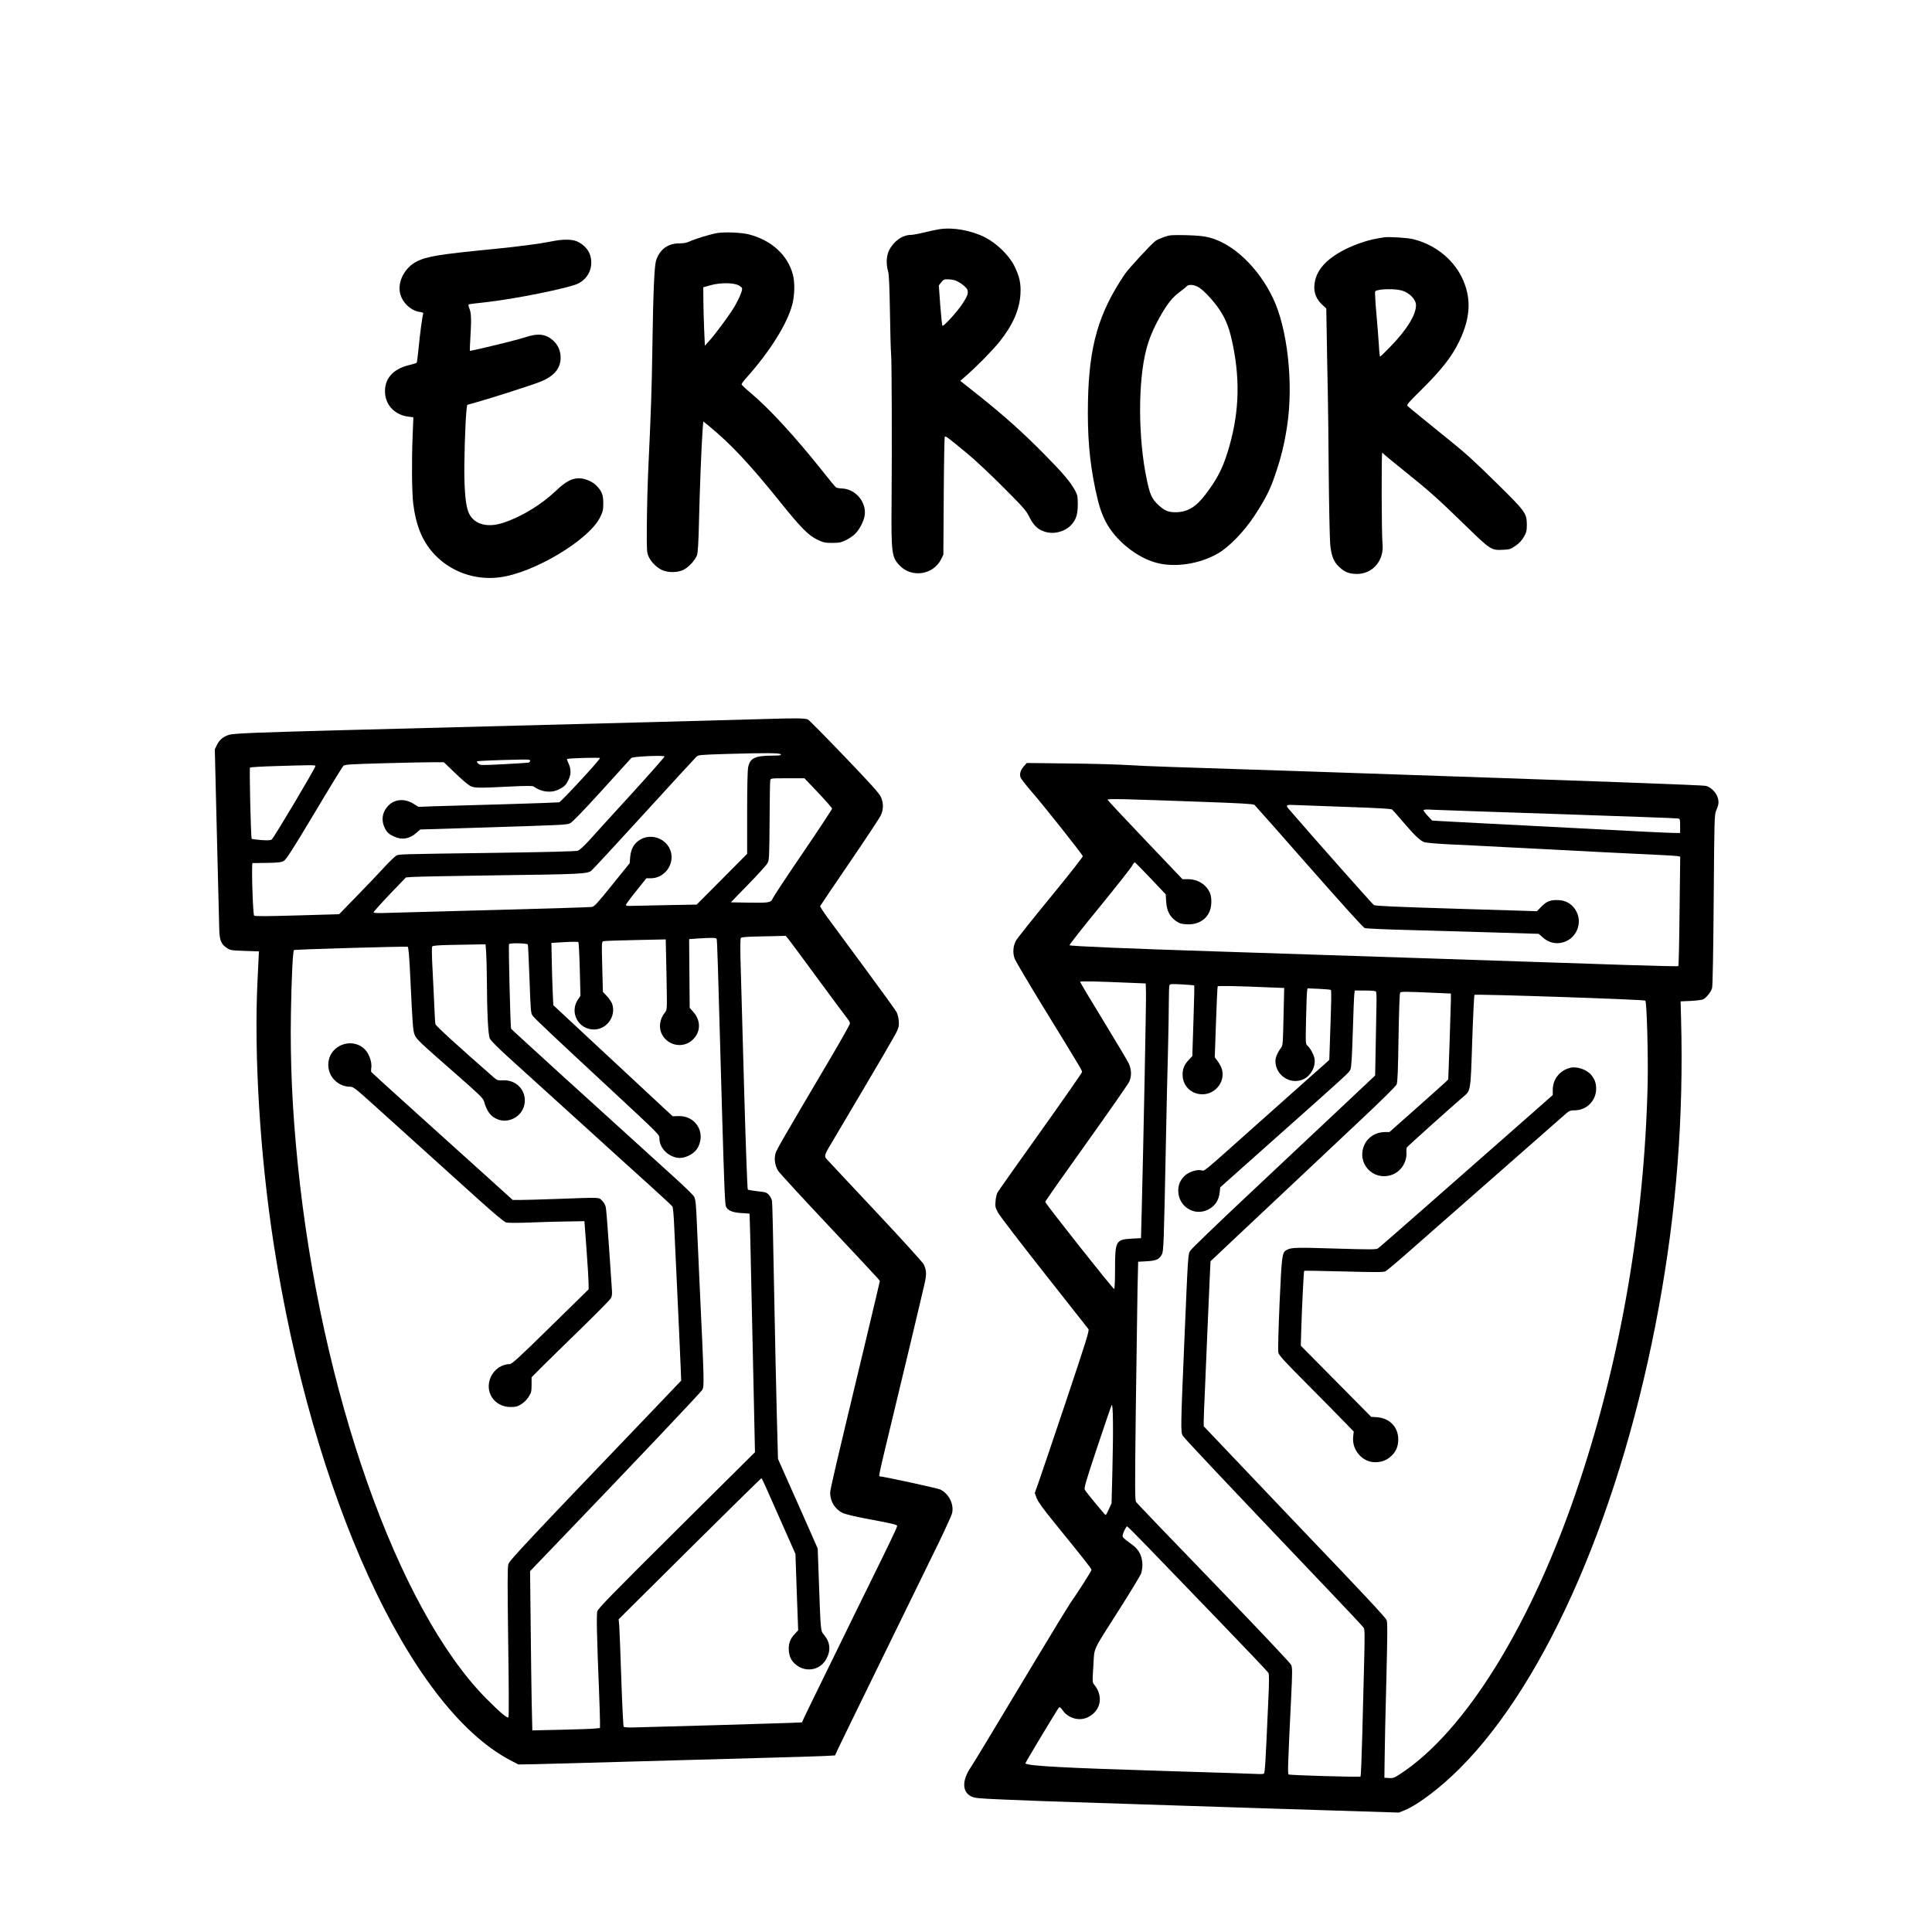
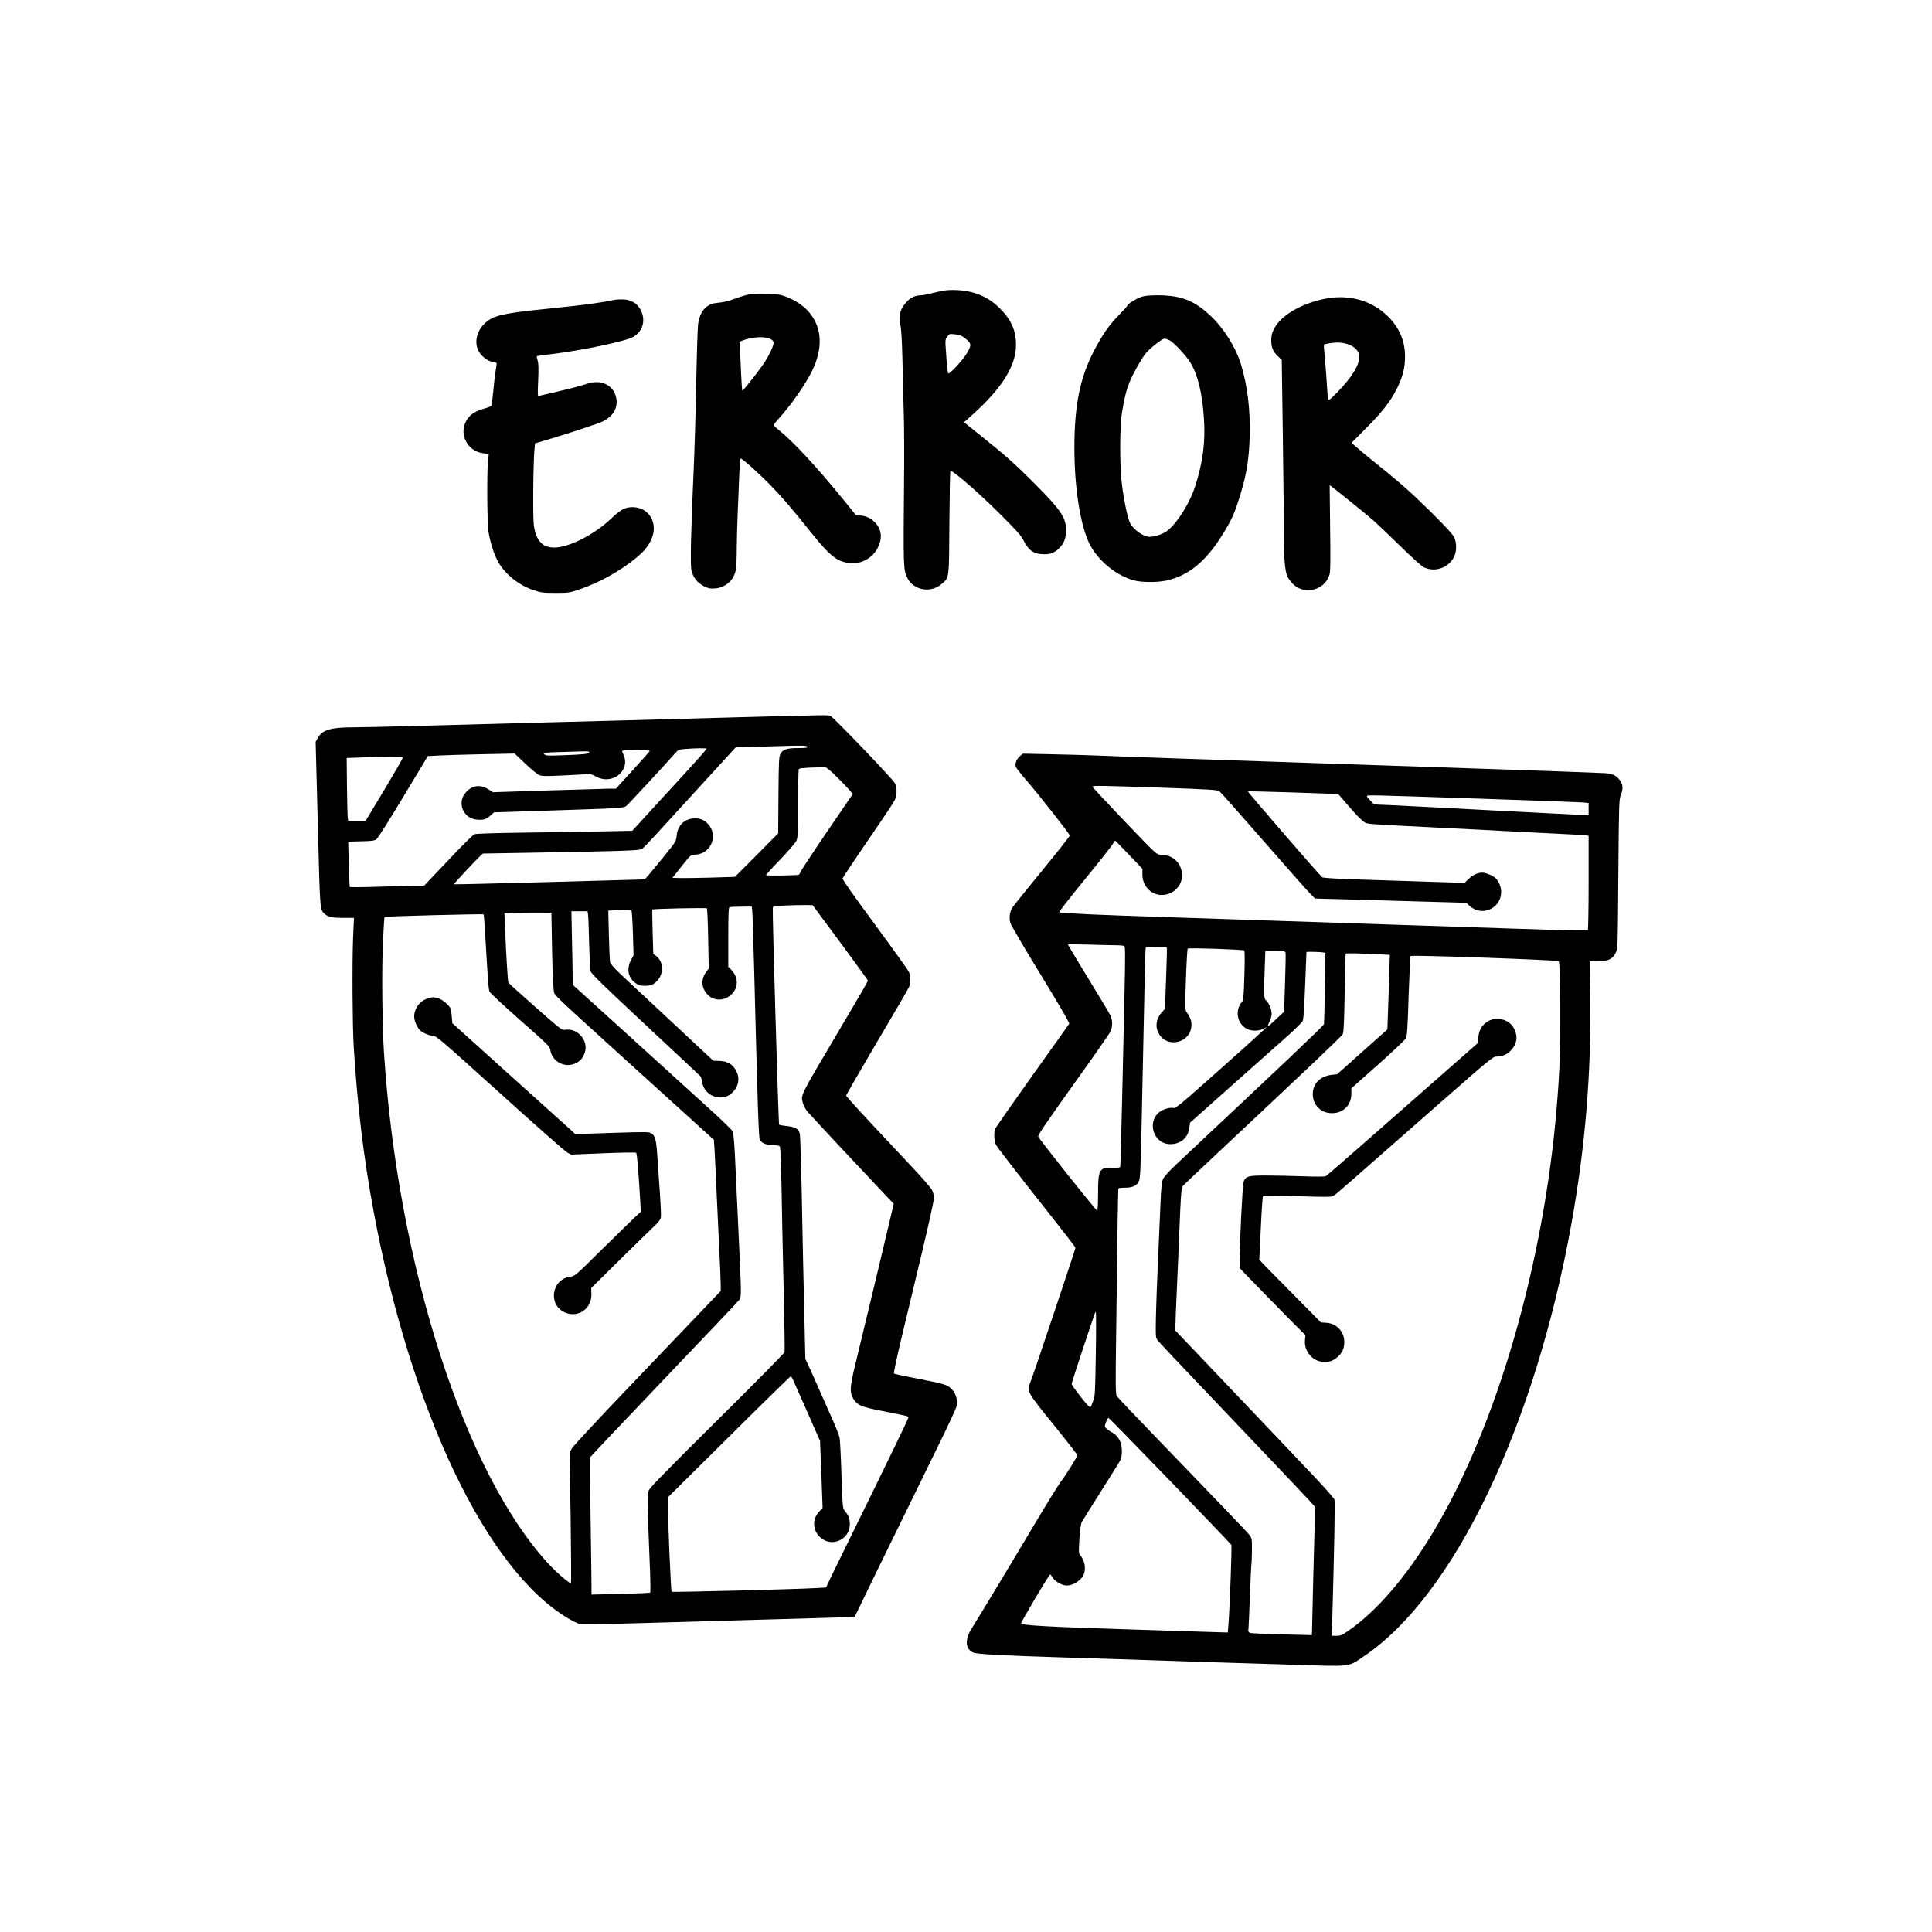
<svg xmlns="http://www.w3.org/2000/svg" version="1.0" width="2048pt" height="2048pt" viewBox="0 0 2048 2048" preserveAspectRatio="xMidYMid meet">
  <g transform="translate(0,2048) scale(0.1,-0.1)" fill="#000000" stroke="none">
-     <path d="M9956 18050 c-32 -5 -105 -21 -163 -35 -58 -14 -119 -25 -136 -25 -90 0 -183 -66 -232 -163 -29 -59 -34 -143 -11 -223 10 -36 15 -151 20 -444 3 -217 9 -411 12 -430 7 -42 10 -977 5 -1580 -4 -536 1 -577 87 -666 128 -132 354 -98 438 67 l24 49 4 619 c2 341 7 624 11 630 7 13 24 1 240 -178 83 -68 256 -231 385 -361 212 -212 239 -244 273 -313 44 -87 87 -129 161 -153 94 -31 211 -2 279 69 54 58 71 111 72 217 0 84 -3 101 -26 145 -51 95 -123 181 -328 389 -232 235 -430 412 -704 630 l-188 149 53 46 c113 97 284 271 362 367 142 178 213 339 223 504 7 114 -9 188 -64 300 -54 110 -185 239 -309 303 -147 75 -341 110 -488 87z m171 -543 c52 -20 122 -74 129 -102 9 -38 -1 -64 -54 -146 -57 -86 -201 -244 -212 -232 -4 4 -14 102 -23 218 l-15 209 25 33 c23 29 31 33 72 32 25 0 60 -6 78 -12z" />
-     <path d="M7605 18010 c-70 -11 -243 -64 -299 -91 -27 -13 -61 -19 -106 -19 -122 0 -209 -66 -246 -184 -18 -60 -30 -343 -39 -941 -6 -409 -14 -652 -41 -1225 -9 -179 -16 -460 -17 -625 -2 -287 -1 -302 19 -346 28 -59 85 -116 143 -142 64 -29 163 -28 225 2 56 27 127 105 145 157 9 27 16 143 21 374 8 337 26 789 38 954 l7 89 70 -57 c220 -181 423 -397 740 -791 227 -283 306 -362 402 -407 60 -29 78 -33 153 -33 71 0 94 4 141 26 31 15 75 43 97 64 48 42 98 137 108 200 21 142 -97 282 -241 287 -28 1 -56 6 -64 12 -8 6 -75 87 -149 181 -290 364 -563 660 -761 825 -49 41 -90 80 -90 86 -1 6 23 38 52 70 251 282 433 573 486 778 25 95 28 235 6 315 -55 207 -226 364 -465 426 -77 20 -252 28 -335 15z m223 -554 c18 -9 35 -23 38 -30 8 -21 -33 -117 -87 -207 -56 -92 -198 -284 -265 -357 l-42 -47 -8 180 c-4 99 -8 239 -8 310 l-1 130 80 22 c99 28 240 27 293 -1z" />
-     <path d="M12340 17968 c-36 -13 -76 -31 -89 -40 -44 -31 -289 -296 -329 -356 -277 -412 -377 -756 -389 -1347 -7 -360 15 -631 78 -930 37 -174 61 -249 111 -347 101 -195 327 -378 537 -434 196 -52 452 -14 648 97 119 68 277 230 387 396 118 180 167 275 221 433 66 193 100 332 130 530 67 452 3 1028 -151 1350 -154 322 -417 573 -670 641 -61 16 -118 22 -249 26 -158 3 -175 2 -235 -19z m371 -536 c57 -37 159 -148 219 -239 69 -105 104 -198 139 -370 82 -401 63 -762 -60 -1149 -55 -172 -111 -278 -230 -435 -103 -136 -193 -189 -321 -189 -76 0 -116 18 -182 80 -66 62 -87 108 -120 268 -92 436 -94 1037 -5 1377 29 113 71 213 141 340 80 143 135 212 213 270 35 25 69 53 76 61 19 23 81 17 130 -14z" />
-     <path d="M14670 17964 c-14 -2 -52 -9 -85 -15 -90 -15 -233 -65 -329 -114 -206 -105 -311 -228 -323 -379 -7 -79 21 -149 83 -206 l43 -40 6 -337 c3 -186 7 -428 10 -538 3 -110 7 -499 10 -865 3 -366 11 -710 16 -765 13 -122 37 -181 96 -236 59 -54 104 -72 184 -73 170 -2 294 143 274 323 -10 84 -12 961 -3 961 4 0 9 -4 13 -10 3 -5 105 -89 227 -187 263 -211 350 -289 649 -580 258 -251 268 -258 393 -251 68 3 80 7 132 43 40 28 67 57 88 95 27 48 31 64 31 130 -1 118 -15 138 -301 420 -254 250 -338 327 -504 461 -234 189 -446 362 -459 375 -13 12 7 35 140 166 222 220 331 359 408 521 123 255 130 467 26 679 -99 199 -290 348 -520 404 -61 14 -259 26 -305 18z m191 -564 c80 -23 149 -94 149 -155 0 -102 -93 -254 -262 -430 -61 -63 -114 -115 -118 -115 -4 0 -10 53 -13 118 -4 64 -16 218 -27 341 -11 124 -17 228 -12 233 25 25 205 31 283 8z" />
-     <path d="M5835 17919 c-120 -24 -342 -53 -605 -79 -566 -55 -706 -78 -811 -131 -127 -64 -205 -210 -179 -334 21 -98 112 -187 206 -201 31 -4 44 -10 40 -20 -9 -24 -35 -218 -49 -367 -8 -81 -17 -150 -20 -153 -3 -3 -40 -14 -84 -25 -173 -43 -262 -149 -251 -299 10 -132 109 -230 249 -247 l51 -6 -8 -196 c-11 -264 -8 -597 6 -717 14 -114 39 -219 74 -304 132 -328 478 -526 841 -480 362 45 947 395 1066 636 30 61 34 78 34 149 0 90 -14 126 -73 188 -41 42 -123 77 -182 77 -80 0 -145 -35 -252 -137 -152 -144 -359 -270 -548 -333 -169 -57 -307 -22 -366 93 -30 58 -45 163 -51 362 -5 180 9 627 23 746 l6 47 96 27 c158 44 591 183 676 217 149 59 219 142 219 257 0 72 -28 135 -80 182 -76 68 -158 79 -288 36 -75 -24 -230 -64 -478 -122 -60 -14 -111 -25 -114 -25 -4 0 -2 62 3 138 12 192 10 263 -10 311 -12 32 -13 42 -4 45 7 3 82 12 166 21 310 33 898 152 992 200 108 56 158 167 130 286 -15 63 -64 120 -132 155 -59 30 -158 31 -293 3z" />
-     <path d="M8140 12859 c-248 -8 -1462 -40 -4505 -119 -905 -24 -1156 -34 -1206 -49 -60 -18 -103 -53 -128 -105 l-24 -49 22 -901 c12 -495 23 -946 25 -1001 2 -119 20 -164 79 -203 38 -26 49 -27 191 -32 l151 -5 -3 -55 c-1 -30 -7 -143 -12 -250 -39 -788 26 -1857 171 -2795 414 -2675 1435 -4907 2504 -5472 l90 -47 140 2 c77 1 606 16 1175 32 569 16 1215 34 1435 40 220 6 447 13 504 16 l103 6 35 77 c20 42 238 490 486 996 247 506 508 1039 579 1184 70 145 133 283 140 308 23 94 -31 206 -123 253 -27 14 -608 140 -645 140 -9 0 -1 43 61 302 36 150 104 433 151 628 47 195 98 409 114 475 41 173 125 524 150 634 24 103 22 148 -10 211 -11 21 -228 260 -482 531 -255 271 -487 520 -517 552 -64 69 -71 42 68 276 477 805 628 1063 649 1110 20 44 24 64 19 111 -2 31 -13 72 -22 90 -10 19 -156 221 -324 449 -169 229 -349 472 -399 541 -51 69 -90 129 -88 135 2 5 142 213 311 460 169 248 318 473 331 500 31 66 31 134 0 200 -17 37 -116 147 -389 431 -201 210 -374 385 -384 388 -33 13 -136 14 -423 5z m138 -376 c3 -10 -21 -13 -95 -13 -180 -1 -232 -26 -252 -122 -7 -30 -11 -217 -11 -484 l0 -435 -267 -269 -268 -269 -330 -6 c-181 -4 -350 -7 -375 -8 -30 -1 -45 2 -45 10 0 7 49 74 109 148 l108 135 47 0 c113 0 209 91 219 205 16 191 -211 307 -361 184 -46 -38 -70 -91 -77 -166 l-5 -63 -185 -229 c-153 -191 -190 -231 -215 -235 -16 -3 -462 -17 -990 -31 -528 -14 -1042 -28 -1142 -31 -136 -5 -183 -4 -183 5 0 6 77 92 171 191 l172 179 71 5 c39 3 431 11 871 17 917 12 981 15 1024 50 16 13 268 285 559 604 291 319 540 590 553 602 23 21 36 22 329 31 406 12 562 11 568 -5z m-1234 -22 c3 -4 -155 -183 -350 -397 -196 -214 -397 -435 -447 -491 -55 -61 -104 -105 -122 -111 -18 -7 -352 -15 -840 -22 -1094 -15 -1056 -14 -1086 -31 -14 -8 -74 -66 -132 -129 -58 -63 -188 -200 -289 -303 l-183 -188 -445 -13 c-320 -9 -448 -10 -456 -2 -14 13 -30 556 -17 557 4 0 73 1 153 2 116 2 151 6 177 20 26 14 88 110 324 504 160 269 299 495 308 504 14 15 67 18 416 28 220 6 456 11 525 11 l125 0 120 -115 c66 -64 137 -124 157 -135 45 -24 83 -25 416 -8 192 9 247 9 260 0 81 -59 186 -71 268 -29 60 30 77 49 105 111 24 55 22 109 -7 170 -10 20 -16 38 -13 40 9 9 349 19 349 10 0 -19 -412 -464 -433 -469 -12 -2 -267 -11 -567 -20 -300 -8 -630 -18 -735 -21 l-190 -7 -52 33 c-99 61 -208 49 -277 -31 -57 -68 -66 -148 -26 -229 23 -45 44 -64 100 -89 81 -37 161 -24 231 38 l44 38 545 17 c997 31 1002 32 1041 48 25 11 125 114 339 349 167 184 307 339 312 344 14 16 343 31 352 16z m-1424 -45 c0 -8 -8 -17 -17 -20 -10 -2 -129 -10 -265 -17 -236 -12 -249 -12 -268 6 -11 10 -17 21 -14 24 5 6 212 14 462 19 83 2 102 -1 102 -12z m-2276 -55 c7 -10 -439 -760 -463 -779 -12 -10 -39 -12 -111 -7 -52 4 -98 10 -102 14 -9 9 -26 744 -18 754 4 5 124 12 266 16 387 12 422 12 428 2z m5330 -285 c80 -85 146 -160 146 -168 0 -8 -138 -217 -306 -464 -169 -247 -313 -466 -322 -486 -19 -47 -36 -50 -271 -46 l-174 3 184 189 c101 103 193 205 204 225 19 34 20 57 23 446 1 226 4 420 7 433 5 22 7 22 184 22 l178 0 147 -154z m-311 -1558 c19 -24 162 -216 317 -428 156 -212 294 -398 307 -413 13 -16 23 -37 23 -46 0 -10 -93 -175 -206 -367 -506 -857 -573 -972 -584 -1013 -16 -59 -4 -130 29 -183 16 -24 253 -282 527 -573 274 -292 511 -545 525 -562 l26 -31 -38 -164 c-21 -89 -81 -343 -134 -563 -299 -1244 -355 -1483 -355 -1520 0 -90 53 -176 133 -213 23 -12 128 -37 232 -57 304 -57 345 -67 345 -81 0 -15 -69 -160 -320 -669 -95 -192 -205 -417 -245 -500 -40 -82 -148 -303 -240 -490 -92 -187 -175 -359 -185 -381 l-18 -42 -144 -6 c-116 -5 -1331 -40 -1656 -48 -45 -1 -86 2 -91 8 -4 5 -16 234 -25 509 -9 275 -19 529 -22 565 l-6 65 753 748 c415 411 756 747 760 747 6 0 32 -57 249 -549 l112 -253 14 -405 15 -405 -39 -42 c-49 -53 -65 -102 -60 -176 5 -74 40 -129 105 -167 107 -62 238 -24 295 86 48 91 37 178 -32 257 -31 36 -31 36 -51 604 l-11 305 -88 200 c-49 110 -143 324 -211 475 l-122 275 -13 485 c-7 267 -20 874 -29 1350 -8 476 -18 880 -21 898 -3 18 -17 47 -32 64 -26 28 -35 31 -122 40 -52 6 -99 14 -103 18 -5 4 -22 468 -38 1031 -16 563 -32 1159 -37 1324 -6 188 -5 305 1 312 6 9 59 13 176 16 91 1 196 4 233 5 l67 2 34 -42z m-767 11 c7 -11 12 -192 59 -1869 22 -757 30 -950 41 -972 21 -41 68 -61 164 -67 l85 -6 2 -40 c2 -22 10 -359 18 -750 8 -390 20 -941 27 -1224 l11 -515 -831 -825 c-702 -698 -833 -832 -841 -864 -9 -36 -4 -278 19 -840 5 -136 10 -281 10 -321 l0 -74 -52 -5 c-29 -4 -191 -9 -359 -13 l-306 -7 -7 299 c-3 165 -8 544 -11 844 l-6 545 193 201 c867 902 1616 1692 1633 1722 21 39 20 76 -30 1142 -8 168 -19 418 -25 555 -11 274 -15 312 -32 350 -6 13 -95 100 -197 193 -984 891 -1737 1577 -1743 1587 -8 14 -29 885 -22 897 9 14 194 10 199 -4 3 -7 11 -174 18 -370 12 -334 14 -359 33 -385 21 -29 223 -220 830 -783 518 -482 514 -477 514 -517 0 -93 77 -181 180 -204 81 -18 191 35 230 111 82 160 -29 335 -208 329 l-61 -2 -93 86 c-51 47 -336 312 -633 589 l-540 503 -6 140 c-4 77 -8 226 -10 330 l-4 190 139 8 c76 5 142 5 147 0 4 -4 11 -134 15 -289 l7 -280 -28 -42 c-90 -136 7 -315 171 -315 136 0 236 139 194 269 -7 21 -32 59 -56 84 l-43 46 -7 266 c-7 256 -6 266 12 271 10 3 164 9 340 12 l321 7 8 -372 c7 -371 7 -372 -14 -399 -60 -74 -72 -166 -31 -241 65 -116 218 -144 317 -57 91 80 97 204 13 299 l-39 45 -3 364 -3 364 85 6 c152 10 199 9 206 -2z m-2442 -151 c3 -50 6 -177 7 -282 2 -363 13 -587 32 -626 10 -21 92 -103 199 -200 100 -91 428 -388 728 -660 300 -272 646 -587 770 -698 124 -112 230 -211 237 -220 8 -11 16 -104 22 -257 6 -132 15 -334 21 -450 18 -380 39 -837 45 -990 l6 -150 -272 -285 c-1381 -1442 -1548 -1620 -1560 -1661 -10 -32 -10 -209 -2 -827 7 -448 8 -791 3 -796 -13 -13 -87 49 -235 198 -940 949 -1756 3263 -1999 5671 -58 572 -81 1085 -72 1600 6 361 20 653 32 664 6 7 1195 41 1205 35 10 -6 18 -101 29 -339 24 -503 28 -549 45 -593 20 -49 42 -70 438 -417 250 -219 287 -255 298 -290 30 -107 70 -160 141 -189 117 -49 258 25 286 151 32 142 -78 269 -226 261 -55 -2 -62 0 -98 31 -382 334 -615 547 -618 564 -3 12 -8 87 -11 167 -3 80 -12 258 -19 395 -9 165 -10 254 -4 262 7 9 60 13 177 16 91 1 216 4 277 5 l111 2 7 -92z" />
-     <path d="M3599 9392 c-141 -74 -161 -270 -38 -375 42 -37 97 -57 152 -57 32 0 56 -19 249 -193 324 -292 792 -715 1097 -990 183 -165 285 -250 307 -256 19 -5 123 -5 256 0 123 5 302 10 398 11 l175 3 22 -295 c12 -162 22 -325 22 -361 l1 -66 -404 -396 c-331 -325 -410 -397 -432 -397 -82 0 -163 -54 -200 -134 -73 -156 33 -320 207 -321 56 0 73 4 115 30 30 19 60 49 79 80 27 43 30 57 30 127 l0 78 90 91 c50 50 234 231 410 402 176 171 328 325 338 342 15 24 17 43 13 100 -3 39 -17 243 -31 455 -14 212 -29 401 -35 420 -5 20 -23 49 -40 65 -36 34 0 33 -500 15 -146 -5 -305 -10 -355 -10 l-90 0 -240 217 c-132 119 -467 421 -745 672 -278 250 -508 460 -513 466 -4 5 -5 27 -1 47 8 50 -18 134 -56 180 -67 81 -182 102 -281 50z" />
-     <path d="M10853 12357 c-36 -42 -48 -83 -34 -120 6 -15 57 -80 113 -145 123 -140 542 -668 546 -688 2 -7 -152 -204 -343 -436 -191 -233 -356 -440 -367 -462 -30 -58 -34 -131 -11 -191 11 -27 149 -261 308 -520 405 -660 405 -661 405 -679 0 -8 -198 -292 -439 -630 -242 -338 -447 -630 -457 -647 -9 -18 -19 -60 -21 -94 -5 -54 -2 -66 28 -122 19 -34 239 -321 489 -638 250 -317 461 -584 468 -594 11 -15 -24 -126 -242 -777 -140 -417 -271 -804 -291 -860 l-36 -100 20 -55 c15 -39 67 -111 187 -259 334 -411 394 -488 394 -501 0 -13 -136 -227 -226 -355 -22 -33 -189 -306 -371 -609 -477 -794 -652 -1085 -683 -1130 -93 -138 -92 -258 4 -307 37 -19 71 -22 346 -34 168 -8 508 -20 755 -28 248 -8 1121 -36 1941 -63 l1492 -47 67 27 c138 57 376 238 580 442 929 929 1722 2766 2109 4888 188 1027 264 2017 236 3057 l-5 185 110 5 c61 3 120 11 131 17 36 21 83 81 93 120 6 23 13 394 17 938 6 836 8 903 25 940 28 64 31 89 19 136 -15 55 -72 114 -125 128 -37 9 -1021 45 -4150 151 -649 22 -1333 44 -1520 50 -187 6 -412 16 -500 22 -88 5 -356 13 -595 15 l-436 5 -31 -35z m1895 -377 c398 -14 538 -22 550 -32 8 -7 269 -302 578 -654 363 -412 573 -645 591 -652 16 -5 225 -15 478 -21 248 -7 656 -18 908 -26 l458 -14 44 -39 c53 -47 117 -67 182 -58 169 23 255 216 160 357 -40 59 -99 93 -171 97 -86 6 -131 -11 -187 -69 l-47 -48 -853 26 c-649 20 -859 29 -875 39 -16 10 -605 674 -891 1005 -52 59 -49 61 90 54 67 -3 315 -12 551 -20 311 -11 433 -18 444 -27 8 -7 61 -67 117 -133 124 -145 181 -199 226 -213 19 -6 133 -16 254 -22 121 -5 391 -19 600 -30 803 -42 1472 -76 1680 -85 72 -4 140 -8 153 -11 l23 -5 -7 -577 c-3 -317 -9 -580 -13 -583 -3 -4 -253 2 -556 12 -851 29 -3503 116 -4360 144 -904 29 -1527 55 -1538 65 -4 3 139 186 319 405 179 220 335 417 345 438 11 21 24 37 29 35 5 -2 81 -78 168 -170 l159 -168 5 -79 c6 -96 37 -157 106 -206 37 -25 54 -30 115 -33 111 -5 199 44 239 136 23 52 25 145 5 194 -38 90 -128 148 -232 148 l-60 0 -395 415 c-217 228 -397 420 -399 427 -4 13 135 10 1007 -22z m3787 -130 c677 -23 1240 -43 1253 -46 20 -4 22 -10 22 -79 l0 -75 -52 0 c-52 0 -465 20 -833 40 -290 15 -718 38 -1160 60 -220 11 -441 23 -492 26 l-92 6 -45 48 c-26 27 -46 54 -46 61 0 8 28 10 108 5 59 -3 661 -24 1337 -46z m-4535 -1789 l145 -6 3 -95 c3 -83 -27 -1595 -46 -2340 l-7 -265 -96 -5 c-170 -9 -179 -24 -179 -319 0 -115 -4 -212 -9 -215 -9 -6 -731 906 -731 924 0 7 196 286 436 621 239 335 444 629 454 652 27 58 25 130 -4 192 -12 28 -134 231 -269 453 -136 222 -247 408 -247 414 0 9 162 6 550 -11z m659 -27 c3 -2 -1 -172 -8 -377 l-12 -372 -33 -35 c-50 -52 -70 -97 -70 -160 0 -121 90 -210 211 -210 149 1 254 154 198 287 -9 20 -27 52 -42 71 l-26 34 13 372 c7 204 15 375 18 380 4 8 200 4 556 -11 l149 -6 -7 -305 c-7 -302 -7 -305 -31 -336 -32 -42 -55 -98 -55 -133 0 -152 159 -256 296 -194 79 36 133 136 118 219 -7 43 -43 109 -74 137 -21 19 -21 21 -15 290 3 148 8 281 11 294 l5 24 120 -5 c66 -3 122 -8 126 -12 8 -7 6 -104 -7 -476 l-9 -265 -48 -44 c-27 -24 -85 -76 -130 -115 -45 -39 -303 -269 -574 -511 -622 -555 -565 -508 -606 -500 -51 9 -133 -19 -175 -59 -47 -46 -68 -94 -68 -158 0 -166 169 -274 315 -201 74 37 115 97 124 183 l6 54 557 496 c817 727 809 719 824 755 9 23 16 133 24 391 6 198 13 378 16 402 l5 42 109 0 c71 0 111 -4 116 -11 4 -7 6 -46 6 -88 -1 -42 -5 -239 -8 -439 l-7 -363 -386 -363 c-212 -199 -648 -608 -967 -909 -320 -300 -592 -563 -605 -583 -26 -43 -24 -10 -64 -949 -39 -914 -40 -974 -18 -1013 16 -28 409 -445 1571 -1665 184 -193 340 -360 348 -372 11 -18 12 -79 4 -385 -5 -201 -14 -549 -20 -775 -6 -225 -14 -413 -18 -417 -8 -8 -747 13 -762 22 -11 7 -8 108 26 801 14 286 14 330 1 360 -9 20 -336 367 -821 869 -444 459 -814 845 -822 857 -14 19 -14 128 -4 990 7 532 15 1101 18 1263 l7 295 91 5 c101 6 133 20 160 73 19 35 21 92 44 1232 6 308 15 722 21 920 5 198 9 433 9 522 0 89 3 169 6 178 6 15 20 16 133 10 69 -4 128 -9 130 -11z m2589 -80 l132 -6 0 -72 c-1 -39 -7 -244 -14 -455 l-14 -383 -28 -28 c-16 -15 -156 -141 -312 -279 l-283 -251 -47 0 c-97 -1 -180 -52 -218 -134 -89 -191 86 -387 286 -321 98 33 164 132 159 237 -2 24 1 49 5 56 6 10 488 443 593 532 85 73 81 46 99 591 9 266 20 488 24 493 11 11 1799 -49 1811 -61 16 -16 31 -580 25 -878 -34 -1450 -282 -2901 -726 -4233 -493 -1483 -1204 -2638 -1902 -3090 -58 -38 -72 -43 -115 -40 l-48 3 3 220 c1 121 9 491 18 821 12 495 13 607 2 632 -12 27 -266 300 -929 992 -113 118 -386 405 -607 638 l-402 423 0 62 c0 34 5 150 10 257 5 107 18 418 29 690 12 272 24 550 27 618 l6 122 316 298 c174 163 436 410 582 547 146 138 445 419 664 625 239 224 404 386 411 405 10 22 15 157 20 495 5 284 11 470 17 477 11 13 29 13 406 -3z m-3456 -5059 l-9 -350 -28 -62 c-16 -35 -31 -63 -35 -63 -7 0 -198 231 -220 267 -11 17 7 79 130 449 79 236 148 438 154 449 15 28 19 -246 8 -690z m378 -817 c118 -123 451 -468 740 -767 289 -299 530 -553 536 -565 8 -15 8 -97 -2 -306 -30 -672 -35 -755 -47 -762 -6 -4 -47 -5 -92 -2 -44 2 -449 16 -900 29 -1127 34 -1535 56 -1535 84 0 9 339 573 354 589 10 10 18 3 43 -31 59 -84 179 -115 268 -69 135 69 164 221 65 343 -21 25 -21 29 -10 200 13 205 -20 134 278 603 119 187 221 356 228 375 7 20 13 59 14 86 0 98 -33 166 -110 222 -89 64 -100 75 -100 94 0 23 37 99 48 99 4 0 104 -100 222 -222z" />
-     <path d="M16645 9161 c-111 -28 -184 -120 -185 -232 l0 -57 -477 -420 c-263 -231 -676 -594 -918 -807 -242 -213 -449 -393 -460 -400 -17 -11 -93 -11 -453 0 -416 13 -463 11 -511 -14 -51 -28 -53 -43 -77 -564 -12 -281 -18 -504 -13 -525 6 -29 64 -92 312 -341 167 -168 345 -349 395 -401 l92 -95 -6 -55 c-15 -140 97 -270 232 -270 69 0 120 19 168 62 52 45 78 104 78 178 1 131 -90 227 -226 237 l-61 4 -373 377 -373 377 5 180 c9 269 26 608 31 614 3 2 192 -1 421 -7 351 -9 421 -9 443 3 14 7 150 122 301 256 444 391 1545 1358 1613 1417 32 27 46 32 88 32 127 0 228 101 229 228 0 60 -15 103 -54 149 -47 56 -152 91 -221 74z" />
+     <path d="M9985 17396 c-38 -8 -98 -21 -131 -30 -34 -9 -75 -16 -90 -16 -55 0 -105 -21 -144 -60 -76 -76 -99 -154 -76 -253 10 -43 17 -153 22 -362 3 -165 10 -417 14 -560 5 -143 6 -487 3 -765 -8 -880 -7 -914 36 -998 67 -130 247 -162 361 -64 84 71 80 43 84 653 2 297 7 543 10 546 16 17 295 -224 527 -456 173 -172 223 -228 247 -276 55 -111 111 -149 217 -150 58 0 78 5 116 27 50 29 94 85 109 139 6 19 10 63 10 99 0 122 -58 208 -325 476 -211 212 -312 302 -568 507 l-188 151 73 65 c324 287 478 529 478 754 0 154 -50 267 -170 387 -85 85 -172 136 -290 170 -96 27 -234 34 -325 16z m213 -480 c16 -8 44 -30 62 -47 37 -38 36 -56 -13 -137 -44 -74 -188 -228 -197 -210 -4 7 -13 91 -19 185 -13 172 -13 173 10 204 21 30 25 31 74 26 29 -3 66 -12 83 -21z" />
+     <path d="M7905 17351 c-38 -11 -101 -31 -140 -46 -41 -16 -103 -30 -148 -34 -63 -6 -85 -13 -119 -37 -52 -36 -84 -98 -97 -184 -6 -36 -15 -324 -21 -640 -6 -316 -18 -717 -26 -890 -29 -636 -38 -1020 -25 -1083 16 -76 61 -134 131 -170 47 -24 64 -28 116 -25 113 7 203 87 224 197 5 29 10 131 10 225 0 94 5 263 10 376 5 113 12 289 16 393 4 103 11 187 15 187 18 0 192 -156 314 -281 131 -134 220 -238 438 -510 194 -243 277 -307 406 -317 79 -5 130 7 193 47 89 56 147 174 133 267 -14 99 -109 183 -212 189 l-48 2 -108 134 c-299 368 -552 643 -710 769 -31 25 -56 49 -57 54 0 4 23 34 52 65 131 143 290 371 358 512 112 234 105 440 -19 602 -58 76 -156 144 -259 182 -68 25 -94 28 -217 31 -114 3 -153 0 -210 -15z m265 -466 c21 -11 30 -23 30 -40 0 -35 -49 -137 -106 -222 -62 -90 -214 -283 -224 -283 -4 0 -10 80 -14 178 -4 97 -9 213 -12 258 l-6 81 28 11 c103 42 241 50 304 17z" />
+     <path d="M12093 17331 c-55 -20 -143 -76 -143 -91 0 -5 -41 -51 -91 -102 -102 -104 -170 -201 -258 -368 -153 -292 -212 -584 -212 -1040 0 -415 61 -806 156 -1006 88 -183 287 -348 482 -398 77 -20 239 -21 332 -1 232 48 419 199 592 475 108 172 138 240 205 463 60 200 85 363 91 588 8 286 -23 538 -92 767 -55 177 -174 371 -311 503 -180 173 -322 229 -576 229 -94 -1 -135 -5 -175 -19z m303 -457 c44 -21 179 -165 223 -238 79 -131 125 -322 143 -589 17 -250 -10 -463 -92 -719 -57 -178 -183 -382 -292 -471 -45 -37 -132 -67 -193 -67 -70 1 -180 82 -211 157 -23 55 -61 235 -80 388 -26 196 -26 612 0 774 22 141 46 237 80 321 34 84 117 232 164 295 42 56 178 164 205 165 11 0 34 -7 53 -16z" />
+     <path d="M14030 17310 c-248 -53 -456 -178 -525 -317 -23 -46 -29 -71 -29 -123 0 -75 18 -117 74 -170 l37 -35 12 -830 c6 -456 11 -927 11 -1045 0 -228 11 -360 36 -419 8 -20 34 -55 57 -79 124 -126 343 -70 391 100 9 32 11 154 6 493 -3 248 -5 451 -5 452 2 4 386 -306 465 -375 41 -37 170 -159 285 -272 116 -113 227 -214 247 -223 118 -55 254 -11 318 103 32 57 34 154 5 215 -18 39 -169 196 -405 421 -113 107 -223 201 -467 397 -67 54 -143 117 -169 141 l-47 42 149 150 c176 175 266 291 334 429 61 125 83 212 84 335 0 162 -58 302 -174 419 -175 178 -427 248 -690 191z m250 -476 c77 -23 130 -77 130 -133 0 -90 -76 -215 -224 -369 -82 -85 -101 -100 -107 -85 -3 10 -9 77 -13 148 -4 72 -13 197 -21 279 -8 83 -13 151 -11 153 7 8 94 21 142 22 28 1 75 -6 104 -15z" />
+     <path d="M6505 17300 c-133 -29 -312 -53 -630 -85 -398 -40 -541 -62 -629 -95 -158 -60 -240 -233 -173 -361 29 -55 96 -107 148 -115 22 -4 41 -9 43 -13 2 -3 -2 -37 -9 -76 -7 -38 -18 -133 -25 -210 -7 -77 -16 -149 -20 -159 -4 -13 -27 -24 -73 -36 -123 -32 -191 -91 -217 -189 -27 -101 28 -215 126 -264 17 -9 54 -19 83 -23 l52 -7 -8 -76 c-13 -133 -9 -648 5 -746 16 -107 61 -249 104 -323 75 -132 221 -248 374 -298 82 -27 101 -29 234 -29 142 0 147 1 260 40 198 67 420 190 583 323 89 72 133 124 168 197 83 172 -17 349 -196 349 -80 0 -127 -26 -230 -124 -171 -164 -443 -303 -595 -304 -130 -2 -196 69 -221 234 -12 84 -7 676 7 812 l6 58 72 21 c231 67 590 185 644 211 116 57 168 152 142 259 -32 132 -164 191 -311 140 -58 -21 -189 -54 -374 -97 -60 -14 -118 -27 -129 -30 -18 -6 -18 1 -11 163 5 125 4 180 -6 211 -7 23 -10 44 -8 47 3 2 68 11 144 20 320 37 806 139 881 185 100 62 130 174 77 281 -38 73 -97 110 -185 115 -35 1 -81 -1 -103 -6z" />
+     <path d="M7580 12870 c-564 -16 -1387 -38 -1830 -49 -443 -12 -1041 -28 -1330 -36 -289 -8 -592 -15 -675 -15 -237 0 -329 -27 -374 -110 l-25 -44 23 -875 c24 -930 21 -900 73 -949 36 -33 80 -42 201 -42 l109 0 -9 -207 c-11 -280 -7 -914 6 -1148 38 -627 105 -1186 212 -1760 396 -2120 1197 -3796 2059 -4309 52 -31 111 -59 130 -63 19 -3 303 1 630 11 327 9 973 28 1435 41 462 13 841 24 843 25 1 0 34 64 71 143 100 207 228 470 401 822 84 171 187 382 230 470 43 88 143 294 224 458 80 164 150 316 156 338 19 69 -13 158 -73 203 -40 31 -81 41 -362 96 -121 23 -224 46 -229 50 -4 5 31 172 79 372 48 199 145 605 216 901 72 302 129 559 129 586 0 31 -8 63 -22 90 -13 22 -104 127 -203 233 -561 596 -705 753 -705 765 0 7 147 262 326 566 180 303 333 566 340 584 18 43 18 115 -1 159 -8 20 -171 247 -361 505 -226 306 -345 476 -342 487 3 9 68 109 145 222 77 113 195 286 262 385 68 99 132 198 144 220 27 51 28 137 3 183 -24 46 -652 701 -683 713 -30 11 9 12 -1223 -21z m978 -307 c3 -10 -21 -13 -97 -13 -120 0 -162 -14 -188 -62 -16 -30 -18 -69 -21 -438 l-3 -404 -229 -231 -229 -230 -253 -8 c-139 -4 -288 -6 -331 -5 l-79 3 98 123 c96 120 98 122 138 122 156 1 248 177 159 303 -40 57 -85 81 -153 82 -110 0 -187 -71 -197 -183 -6 -60 -7 -62 -125 -209 -66 -81 -141 -172 -166 -201 l-47 -54 -1010 -28 c-555 -15 -1012 -26 -1014 -24 -4 3 229 253 282 303 l26 23 518 9 c1084 20 1145 22 1173 44 14 10 77 76 140 145 63 69 281 307 483 528 l368 402 107 1 c59 1 206 5 327 9 281 9 317 8 323 -7z m-1068 -21 c0 -5 -84 -100 -187 -213 -104 -113 -281 -306 -394 -430 l-207 -226 -308 -6 c-170 -4 -541 -10 -824 -13 -343 -5 -524 -10 -541 -18 -15 -6 -112 -101 -215 -210 -104 -109 -218 -230 -254 -267 l-65 -69 -105 0 c-58 -1 -233 -5 -390 -10 -157 -5 -288 -6 -291 -2 -4 4 -9 113 -12 244 l-6 236 137 4 c110 2 142 6 162 21 14 9 142 212 285 450 l260 432 115 6 c63 4 270 10 461 14 l345 7 111 -106 c61 -58 127 -113 147 -121 32 -14 66 -14 259 -5 122 6 237 12 255 15 25 3 48 -4 86 -25 179 -101 381 67 290 241 -12 24 -12 28 2 33 27 10 286 7 282 -4 -1 -5 -83 -97 -181 -205 l-178 -195 -67 0 c-37 -1 -330 -9 -652 -19 l-585 -19 -43 28 c-87 57 -174 47 -241 -26 -101 -108 -34 -280 113 -292 73 -6 99 2 145 43 l38 34 489 16 c854 27 880 28 912 51 22 17 361 382 514 554 39 44 41 45 116 51 123 9 222 10 222 1z m-1243 -38 c5 -15 -56 -22 -277 -30 -165 -6 -187 -5 -199 10 -16 19 -40 17 234 26 248 8 237 8 242 -6z m-1977 -56 c0 -7 -88 -160 -196 -340 l-197 -328 -93 0 -92 0 -6 28 c-2 15 -6 164 -8 332 l-3 305 140 5 c290 12 455 11 455 -2z m4592 -195 c55 -54 117 -119 139 -144 l39 -46 -276 -404 c-151 -222 -277 -414 -280 -426 -3 -12 -12 -24 -19 -26 -17 -7 -339 -12 -345 -5 -3 3 65 78 150 166 85 89 163 178 172 199 15 34 18 79 18 393 0 195 4 360 8 367 5 8 47 13 127 16 66 1 131 4 144 5 18 1 48 -21 123 -95z m45 -1763 c161 -217 292 -399 293 -404 0 -10 -71 -133 -295 -511 -435 -735 -416 -698 -395 -785 7 -27 27 -66 49 -93 33 -40 659 -709 850 -910 l65 -67 -18 -78 c-43 -187 -290 -1217 -392 -1637 -55 -227 -58 -284 -20 -349 41 -71 83 -89 296 -131 276 -54 290 -57 290 -71 0 -6 -66 -146 -146 -310 -80 -165 -174 -357 -209 -429 -35 -71 -155 -317 -267 -545 -112 -228 -215 -438 -227 -467 l-24 -51 -101 -6 c-230 -13 -1530 -46 -1537 -39 -7 8 -39 746 -39 910 l0 91 647 641 c355 353 650 641 655 641 5 0 17 -19 27 -42 11 -24 79 -178 152 -343 l132 -300 14 -355 13 -354 -29 -31 c-41 -43 -61 -88 -61 -137 1 -126 120 -220 238 -188 90 24 147 106 140 200 -4 55 -11 71 -57 130 -18 23 -21 52 -31 375 -6 193 -15 370 -20 395 -4 25 -42 119 -83 210 -41 91 -105 235 -142 320 -37 85 -83 189 -103 230 l-35 75 -12 515 c-7 283 -18 812 -25 1175 -7 363 -16 677 -22 698 -12 51 -50 72 -141 81 -39 4 -75 10 -78 14 -7 7 -73 2253 -67 2294 3 22 6 23 128 29 69 3 163 5 210 5 l84 -1 293 -395z m-933 338 c3 -24 12 -315 21 -648 37 -1448 47 -1755 59 -1780 17 -37 71 -60 143 -60 49 0 64 -4 71 -17 5 -10 12 -189 16 -398 3 -209 13 -689 22 -1067 9 -378 14 -698 11 -711 -4 -12 -319 -333 -713 -722 -517 -512 -712 -711 -725 -741 -20 -44 -19 -96 11 -844 5 -129 6 -238 2 -242 -4 -4 -145 -10 -314 -14 l-308 -7 0 109 c0 60 -5 385 -10 723 -5 337 -6 619 -2 626 4 7 358 380 786 830 429 449 787 826 795 838 19 26 19 78 2 442 -6 138 -18 392 -26 565 -8 173 -20 413 -25 533 -6 121 -16 228 -22 243 -7 14 -104 109 -217 212 -113 103 -493 448 -843 766 l-638 578 0 97 c0 53 -3 228 -7 389 l-6 292 85 0 86 0 5 -32 c3 -18 9 -154 12 -303 4 -148 11 -285 17 -303 7 -25 146 -160 581 -566 315 -293 577 -539 583 -547 6 -8 14 -33 17 -56 12 -95 94 -166 191 -166 61 0 102 19 144 67 59 67 65 157 15 234 -37 57 -90 84 -168 86 l-63 2 -129 119 c-70 66 -166 156 -213 200 -47 44 -234 219 -417 389 -299 277 -332 311 -337 344 -3 21 -8 150 -12 288 l-6 251 118 6 c66 3 123 2 127 -3 5 -4 12 -113 16 -241 l7 -234 -28 -54 c-54 -103 -24 -206 74 -257 40 -21 127 -18 164 5 108 66 124 223 31 296 l-32 24 -7 233 c-3 128 -5 235 -3 237 9 8 570 20 578 12 5 -5 11 -150 14 -324 l6 -314 -26 -34 c-36 -49 -49 -104 -36 -154 37 -138 189 -186 296 -92 83 73 84 183 4 268 l-31 32 0 313 c0 240 3 313 13 317 6 3 62 6 124 6 l112 1 5 -42z m-2122 -408 c4 -212 12 -409 18 -438 13 -62 -87 34 982 -936 l716 -649 6 -96 c3 -53 13 -249 21 -436 9 -187 22 -475 30 -640 8 -165 15 -330 15 -365 l0 -65 -168 -176 c-92 -96 -441 -462 -777 -813 -353 -369 -620 -656 -634 -681 l-23 -44 11 -688 c5 -378 7 -691 3 -695 -10 -10 -151 111 -236 203 -891 962 -1600 3165 -1746 5424 -18 280 -24 880 -11 1165 7 146 15 267 17 270 8 7 1043 34 1050 27 3 -3 10 -81 15 -174 31 -531 37 -620 49 -646 8 -15 154 -151 326 -303 299 -263 312 -277 318 -317 20 -123 156 -193 271 -137 50 24 81 64 97 123 33 124 -84 252 -213 231 -33 -6 -44 3 -314 241 -154 136 -283 253 -286 259 -6 11 -24 292 -35 578 l-7 157 94 4 c52 2 164 3 249 3 l155 -1 7 -385z" />
+     <path d="M4531 9895 c-53 -17 -97 -56 -122 -110 -27 -58 -24 -113 9 -176 22 -43 38 -59 81 -81 31 -16 69 -28 91 -28 35 0 73 -33 709 -607 370 -335 691 -618 714 -630 l42 -22 340 14 c193 8 344 10 349 5 9 -9 27 -233 42 -500 l7 -125 -64 -59 c-35 -33 -192 -187 -349 -341 -285 -282 -285 -282 -336 -289 -196 -26 -238 -294 -59 -377 141 -65 289 37 284 194 l-2 63 274 271 c151 149 316 310 366 358 68 63 94 95 98 118 4 18 -1 129 -9 247 -8 118 -21 294 -27 390 -12 188 -23 229 -64 256 -25 16 -50 17 -417 5 l-390 -13 -26 25 c-15 13 -308 278 -652 587 l-625 564 -6 70 c-3 39 -10 80 -17 92 -20 37 -89 92 -129 103 -47 13 -57 13 -112 -4z" />
+     <path d="M10812 12465 c-36 -30 -56 -82 -44 -114 4 -12 53 -74 109 -139 145 -168 463 -573 463 -589 0 -8 -130 -173 -290 -368 -159 -194 -300 -369 -314 -389 -32 -47 -42 -115 -26 -169 6 -23 151 -270 322 -549 197 -322 307 -512 302 -520 -4 -7 -180 -255 -391 -550 -210 -295 -387 -548 -393 -563 -17 -44 -12 -132 9 -173 11 -20 151 -203 311 -407 467 -592 530 -673 530 -684 0 -12 -425 -1283 -469 -1400 -48 -131 -64 -100 267 -510 122 -151 222 -280 222 -288 0 -14 -122 -210 -170 -273 -31 -41 -141 -218 -297 -480 -175 -296 -613 -1021 -642 -1065 -86 -128 -83 -234 7 -273 41 -17 322 -32 972 -52 195 -6 686 -21 1090 -35 404 -13 992 -32 1305 -41 661 -21 598 -28 770 87 953 638 1816 2435 2204 4594 145 807 209 1583 199 2398 l-5 377 86 0 c108 0 155 23 188 90 22 45 22 46 28 835 6 748 8 792 26 837 25 62 24 108 -4 149 -37 55 -78 77 -160 83 -39 3 -614 24 -1277 46 -3749 126 -3698 124 -4080 140 -129 5 -366 12 -526 15 l-291 6 -31 -26z m1513 -335 c512 -18 583 -23 602 -38 12 -9 221 -244 463 -522 243 -278 466 -530 496 -560 l54 -55 273 -7 c149 -4 510 -14 801 -23 l529 -15 38 -35 c129 -116 332 -24 332 150 0 53 -26 117 -60 147 -29 27 -105 58 -141 58 -48 0 -101 -25 -147 -70 l-40 -39 -749 24 c-586 18 -751 26 -762 37 -79 80 -791 905 -786 909 5 5 950 -25 959 -30 1 0 54 -61 117 -135 63 -74 132 -144 153 -157 42 -26 -18 -21 818 -64 275 -13 583 -29 685 -35 189 -10 487 -25 710 -36 69 -3 135 -7 148 -10 l22 -4 0 -493 c0 -270 -4 -498 -8 -504 -6 -10 -162 -8 -753 12 -1285 43 -2835 94 -3629 120 -834 27 -1211 44 -1222 54 -5 4 119 162 273 351 155 189 288 358 297 377 9 18 19 32 23 31 5 -2 71 -69 148 -150 l141 -147 0 -58 c0 -71 25 -127 73 -170 132 -116 347 -18 347 157 -1 129 -95 220 -228 220 -41 0 -42 1 -382 356 -187 196 -340 360 -340 365 0 13 97 11 745 -11z m3330 -115 c583 -20 1088 -38 1123 -41 l62 -6 0 -65 0 -66 -127 7 c-71 3 -213 11 -318 16 -438 22 -812 42 -1150 60 -198 10 -432 22 -520 26 l-160 7 -37 39 c-21 21 -38 43 -38 48 0 14 -6 14 1165 -25z m-3825 -1555 c41 0 81 -4 88 -8 10 -7 11 -95 3 -468 -6 -252 -18 -774 -26 -1159 -9 -385 -18 -706 -20 -713 -3 -9 -25 -12 -78 -10 -143 6 -157 -19 -157 -270 0 -100 -4 -183 -9 -186 -8 -5 -606 746 -625 785 -7 14 67 123 365 541 206 287 384 543 397 567 27 54 28 121 3 176 -10 22 -116 199 -235 393 -119 195 -216 356 -216 359 0 4 98 3 218 0 119 -4 251 -7 292 -7z m539 -26 c2 -2 -1 -149 -8 -326 l-12 -323 -28 -30 c-63 -66 -79 -151 -41 -224 87 -172 350 -107 350 86 0 46 -14 82 -52 135 -16 22 -17 46 -7 343 6 176 15 324 19 329 10 11 589 -9 600 -20 5 -5 6 -123 1 -266 -6 -210 -11 -261 -23 -275 -76 -86 -59 -219 34 -280 50 -34 132 -38 188 -9 l35 18 -40 -40 c-22 -22 -238 -217 -480 -432 -396 -352 -442 -390 -466 -385 -37 8 -107 -12 -147 -42 -102 -77 -94 -238 15 -313 65 -44 170 -37 234 17 38 33 57 70 67 132 l7 50 440 392 c242 215 508 452 591 525 83 74 156 146 163 161 9 19 17 140 26 378 7 193 14 351 14 353 2 5 157 1 178 -4 l23 -6 -6 -367 c-3 -201 -7 -375 -9 -387 -4 -17 -435 -426 -1558 -1479 -77 -72 -135 -136 -147 -160 -16 -34 -21 -78 -30 -300 -6 -143 -17 -402 -25 -575 -8 -173 -18 -425 -21 -560 -5 -228 -4 -247 13 -272 17 -24 183 -201 748 -793 605 -634 911 -958 918 -971 5 -8 4 -185 -2 -392 -6 -207 -14 -511 -17 -676 l-7 -299 -316 8 c-173 4 -326 11 -338 16 -21 8 -23 13 -18 56 2 27 9 183 15 348 6 165 13 309 15 321 3 11 5 78 6 149 1 126 0 128 -28 166 -15 21 -335 355 -709 742 -375 387 -688 715 -696 728 -12 21 -14 108 -7 609 15 1257 21 1584 25 1592 3 4 35 8 72 8 80 0 126 23 147 74 11 27 17 142 25 523 12 549 26 1239 35 1658 4 154 8 285 10 291 3 9 35 10 112 7 59 -3 110 -7 112 -9z m1258 -50 c3 -9 1 -154 -5 -323 l-10 -306 -83 -77 c-46 -43 -86 -78 -90 -78 -3 0 4 21 17 47 14 27 24 64 24 87 0 47 -28 113 -59 140 -24 22 -26 56 -14 354 l6 172 104 0 c86 0 105 -3 110 -16z m992 -20 l114 -6 -7 -217 c-3 -119 -9 -296 -13 -395 l-6 -178 -266 -237 -266 -238 -60 -7 c-121 -14 -200 -95 -199 -206 0 -68 31 -128 87 -167 57 -40 154 -44 217 -10 66 35 105 101 105 180 l0 60 280 249 c154 137 288 263 297 281 14 27 19 94 30 449 8 229 17 420 21 424 12 13 1557 -42 1570 -55 9 -9 13 -138 16 -469 3 -452 -4 -674 -35 -1052 -135 -1676 -641 -3421 -1316 -4538 -286 -474 -596 -833 -898 -1041 -64 -44 -80 -51 -123 -51 l-50 0 7 218 c19 679 29 1200 22 1225 -4 18 -143 172 -390 430 -210 221 -588 618 -839 882 l-457 480 0 56 c0 31 7 202 15 380 8 178 22 492 30 698 10 263 19 380 27 392 7 10 173 167 368 350 980 919 1322 1243 1334 1267 10 21 15 126 20 436 4 225 9 413 11 417 5 6 138 4 354 -7z m-3003 -4239 c-6 -372 -9 -450 -23 -482 -8 -21 -19 -49 -24 -62 -8 -20 -11 -21 -26 -10 -34 28 -183 222 -183 238 0 9 54 178 120 376 140 420 128 385 136 385 4 0 4 -200 0 -445z m786 -1341 c354 -367 647 -673 651 -680 7 -13 -17 -669 -31 -844 l-7 -85 -105 3 c-58 2 -455 14 -883 28 -910 28 -1189 44 -1203 65 -5 9 296 519 308 519 3 0 16 -15 27 -33 21 -34 75 -70 124 -81 70 -17 179 45 206 117 25 64 8 148 -39 202 -16 18 -16 33 -8 170 7 99 15 160 25 180 9 16 100 163 203 325 103 162 195 310 205 329 23 45 23 142 1 196 -21 49 -50 82 -96 105 -19 10 -44 27 -54 39 -18 20 -18 22 -2 66 10 25 21 45 26 45 5 0 298 -300 652 -666z" />
+     <path d="M15780 9658 c-66 -36 -102 -92 -109 -171 l-6 -64 -250 -220 c-957 -843 -1345 -1182 -1361 -1191 -12 -6 -102 -6 -244 -1 -124 4 -299 8 -390 8 -192 1 -221 -8 -239 -76 -10 -38 -41 -661 -41 -821 l0 -84 239 -246 c132 -136 289 -296 349 -356 l110 -109 -5 -56 c-9 -111 74 -214 183 -227 65 -8 115 8 166 54 48 44 68 89 68 157 0 109 -80 195 -189 203 l-59 4 -288 292 c-159 160 -306 309 -327 332 l-38 41 16 334 c8 183 19 337 24 342 4 4 168 3 364 -3 280 -9 361 -9 379 1 23 12 129 105 1167 1018 482 423 528 461 560 461 65 0 114 20 157 65 66 69 77 152 31 237 -49 90 -174 125 -267 76z" />
  </g>
</svg>
